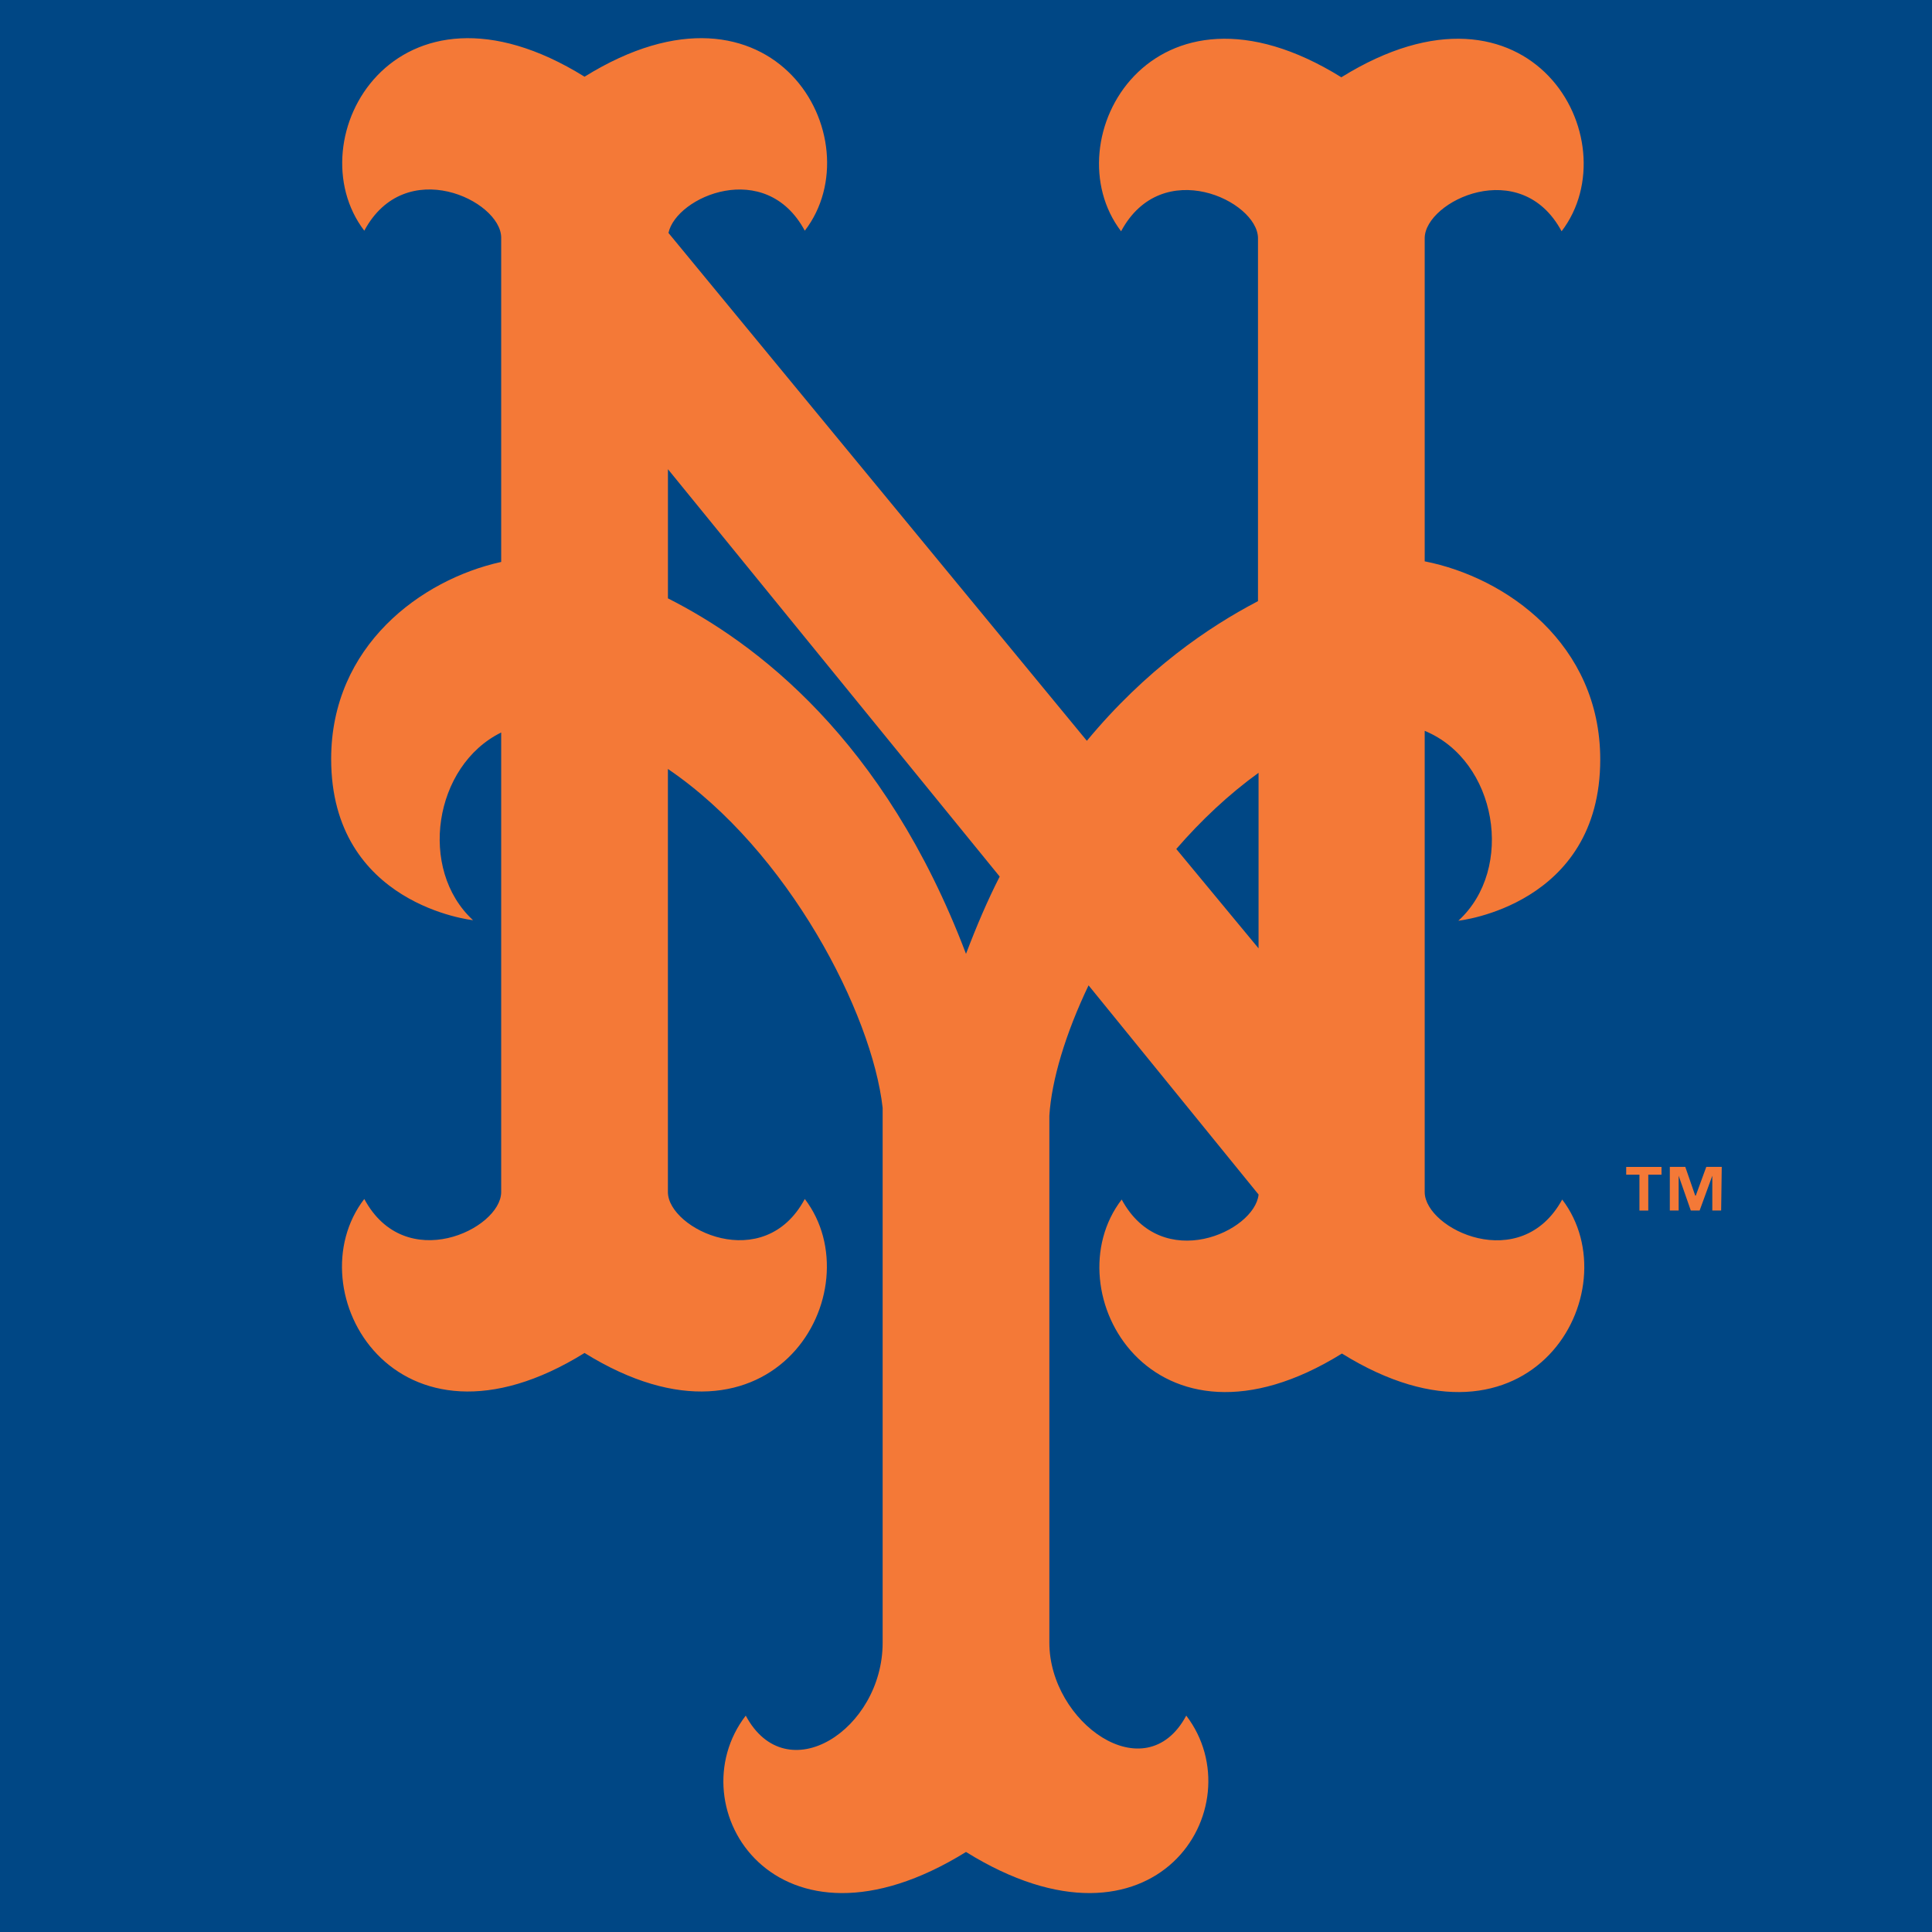
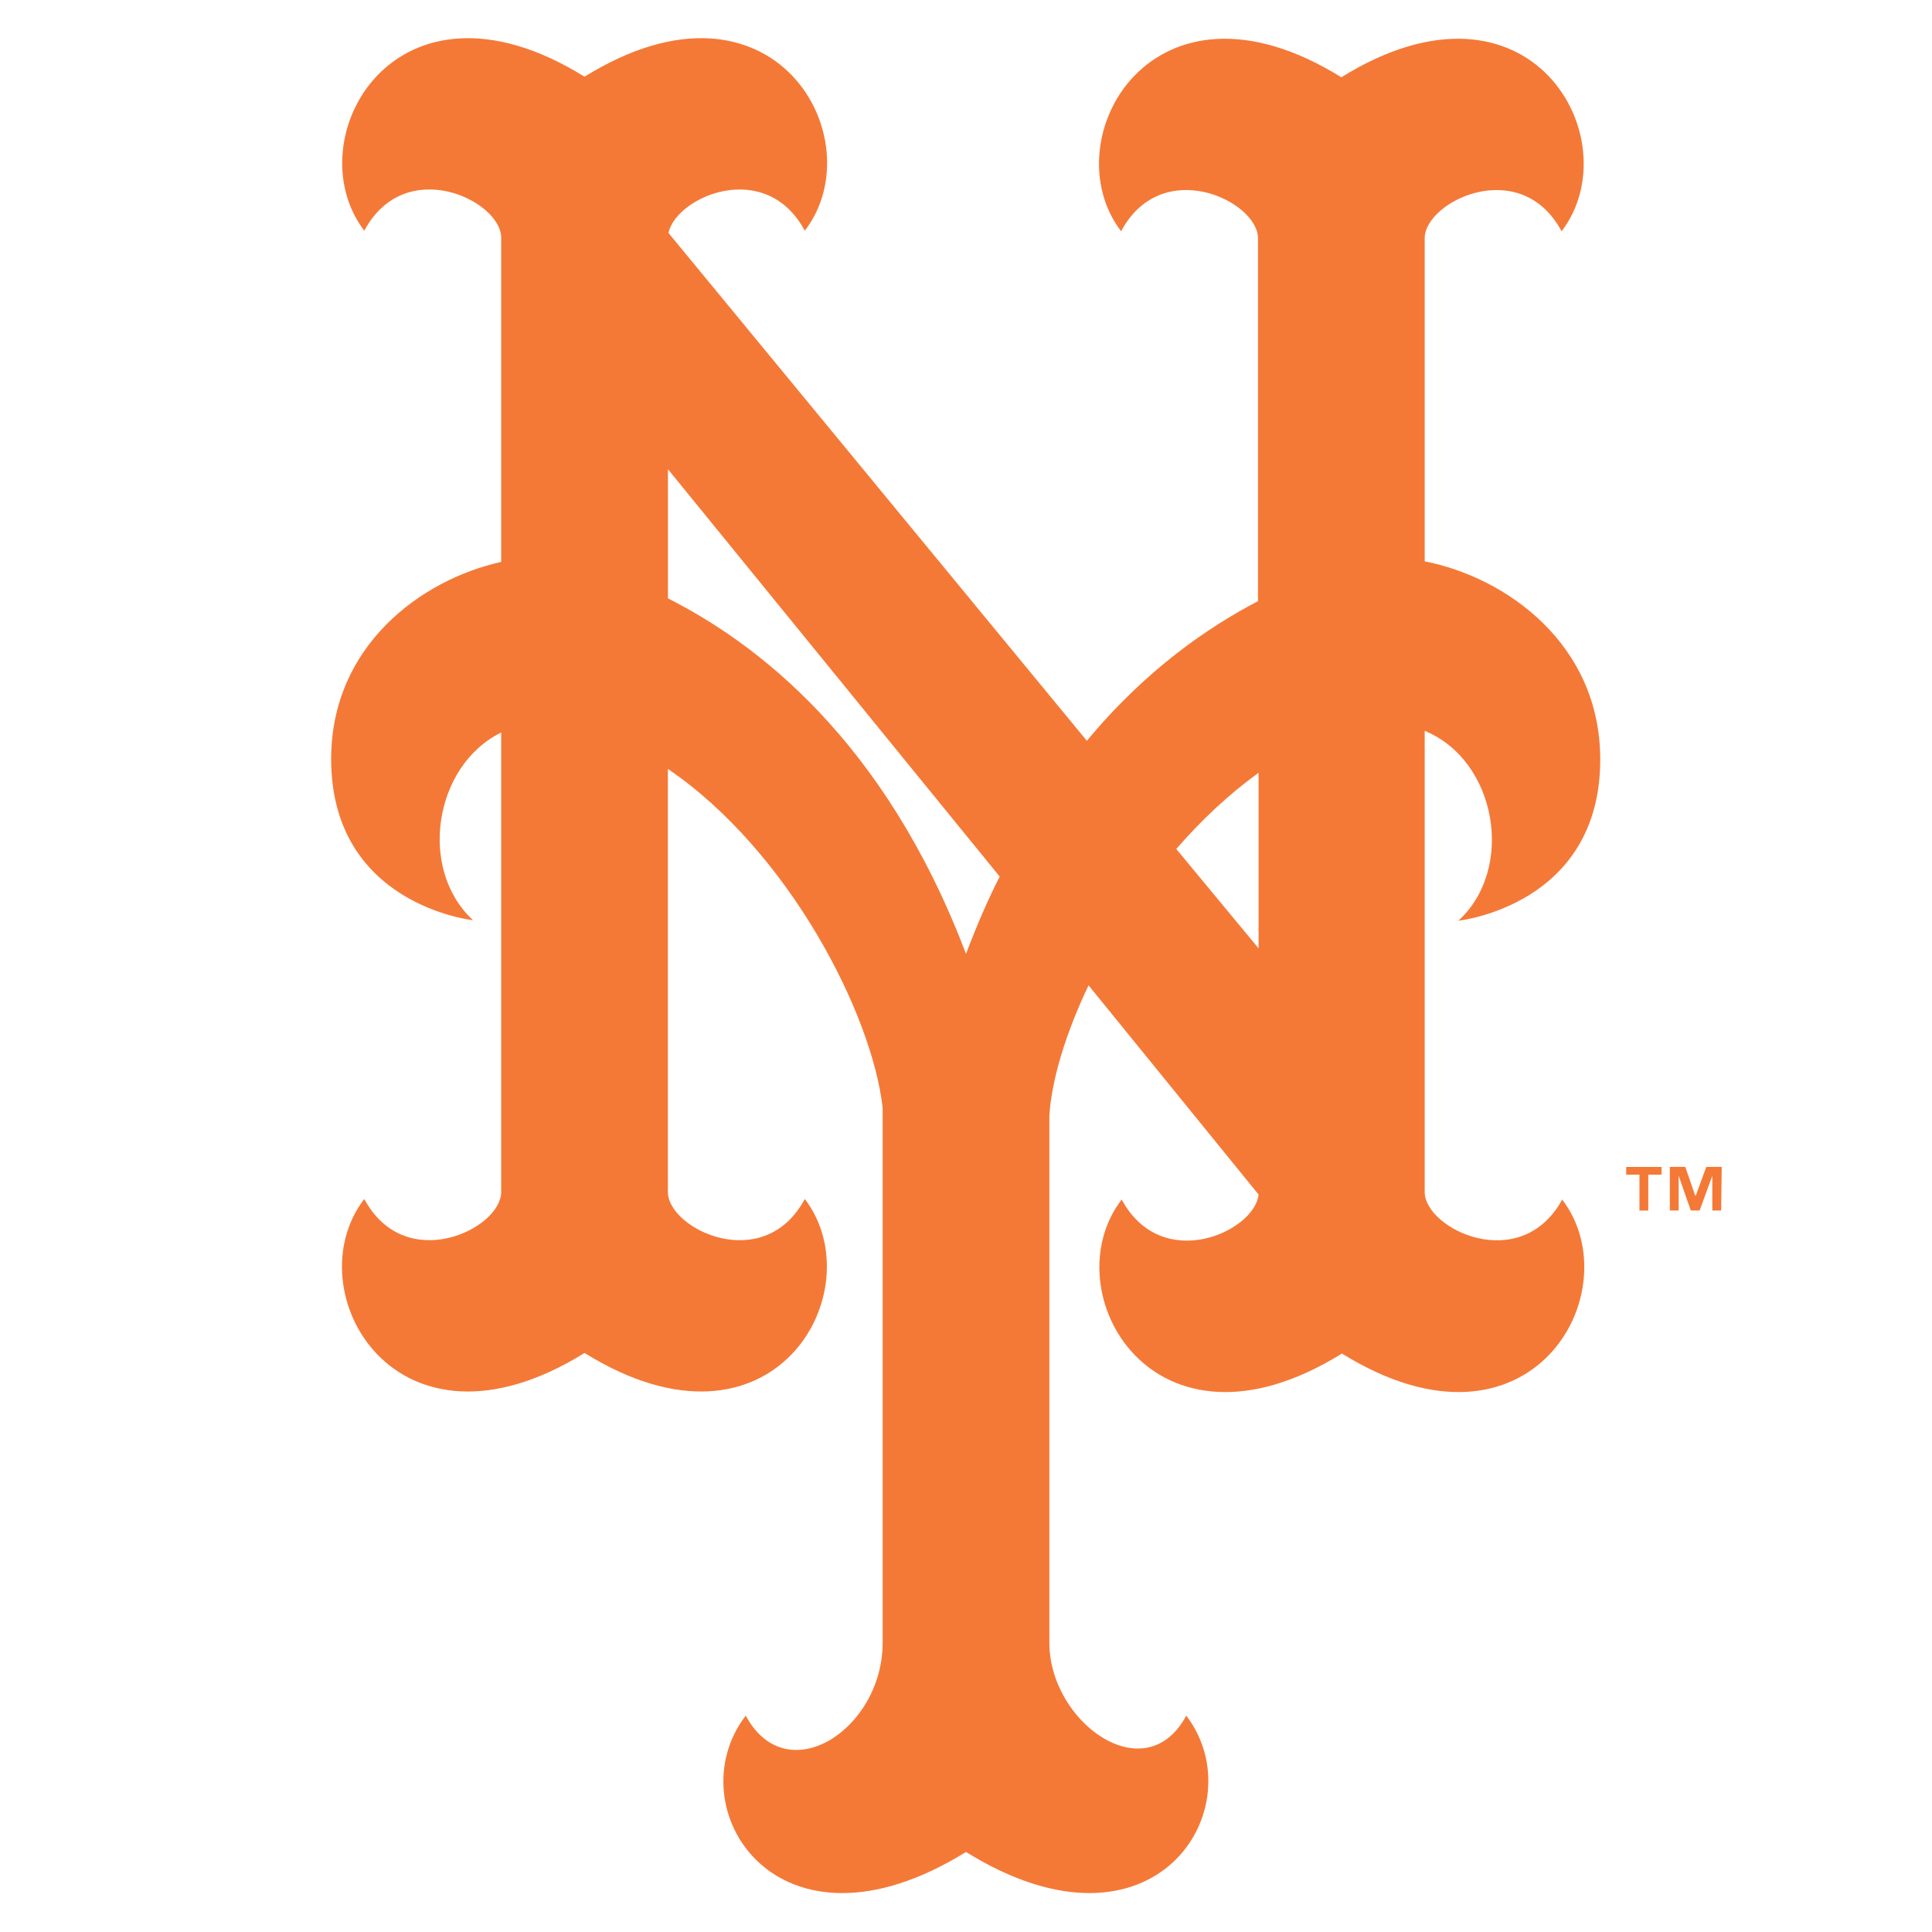
<svg xmlns="http://www.w3.org/2000/svg" version="1.1" id="Layer_1" x="0px" y="0px" viewBox="0 0 512 512" style="enable-background:new 0 0 512 512;" xml:space="preserve">
  <style type="text/css">
- 	.st0{fill:#004785;}
+ 	.st0{fill:#FFFFFF;}
	.st1{fill:#F47937;}
</style>
  <g id="XMLID_1_">
    <rect id="XMLID_6_" class="st0" width="512" height="512" />
    <path class="st1" d="M333.53,204.8v46.52l-21.8-26.33C318.32,217.38,325.63,210.51,333.53,204.8 M256,252.78   c-21.65-57.05-55.88-82.51-78.99-94.21v-34.23l87.92,107.96C261.71,238.59,258.78,245.47,256,252.78z M377.56,315.98V193.68   c19.16,7.9,23.99,36.57,8.92,50.32c0,0,37.6-3.95,37.6-42.72c0-30.57-24.87-48.27-46.52-52.52V63.05   c0.15-9.8,25.45-21.94,36.28-1.76c18.43-24.14-8.19-71.97-58.37-40.81c-50.18-31.16-76.8,16.68-58.37,40.81   c10.83-20.19,36.13-8.05,36.28,1.76v96.26c-13.17,6.88-29.7,18.14-45.35,37.01L177.15,61.73c2.05-9.65,25.75-19.89,36.13-0.59   c18.58-24.14-8.19-71.97-58.37-40.81c-50.18-31.16-76.8,16.68-58.37,40.81c10.83-20.19,36.13-8.05,36.28,1.76v86.02   c-21.21,4.68-45.06,22.24-45.06,52.22c0,38.77,37.6,42.72,37.6,42.72c-14.63-13.46-10.39-40.96,7.46-49.74v121.86   c-0.15,9.8-25.45,21.94-36.28,1.76c-18.58,24.14,8.19,71.97,58.37,40.81c50.18,31.16,76.8-16.68,58.37-40.81   c-10.83,20.19-36.13,8.05-36.28-1.76v-112.2c31.89,21.65,54.13,64.8,56.91,89.82v141.75c0,22.97-25.45,39.5-36.28,19.31   c-18.58,24.14,8.05,67.29,58.37,36.13c50.18,31.16,76.8-12,58.37-36.13c-10.83,20.19-36.28,1.76-36.28-19.31v-139.7   c0.59-9.36,4.24-21.65,10.39-34.52l45.06,55.44c-1.02,9.8-25.6,21.07-36.28,1.32c-18.58,24.14,8.19,71.97,58.37,40.81   c50.18,31.16,76.8-16.68,58.37-40.81C403.02,337.92,377.71,325.78,377.56,315.98z" />
    <path class="st1" d="M456.12,320.8h-2.34v-9.22l0,0l-3.36,9.22h-2.34l-3.22-9.22l0,0v9.22h-2.34v-11.56h4.1l2.63,7.61h0.15   l2.78-7.61h4.1 M440.32,311.3h-3.51v9.51h-2.34v-9.51h-3.51v-2.05h9.36V311.3L440.32,311.3z" />
  </g>
</svg>
